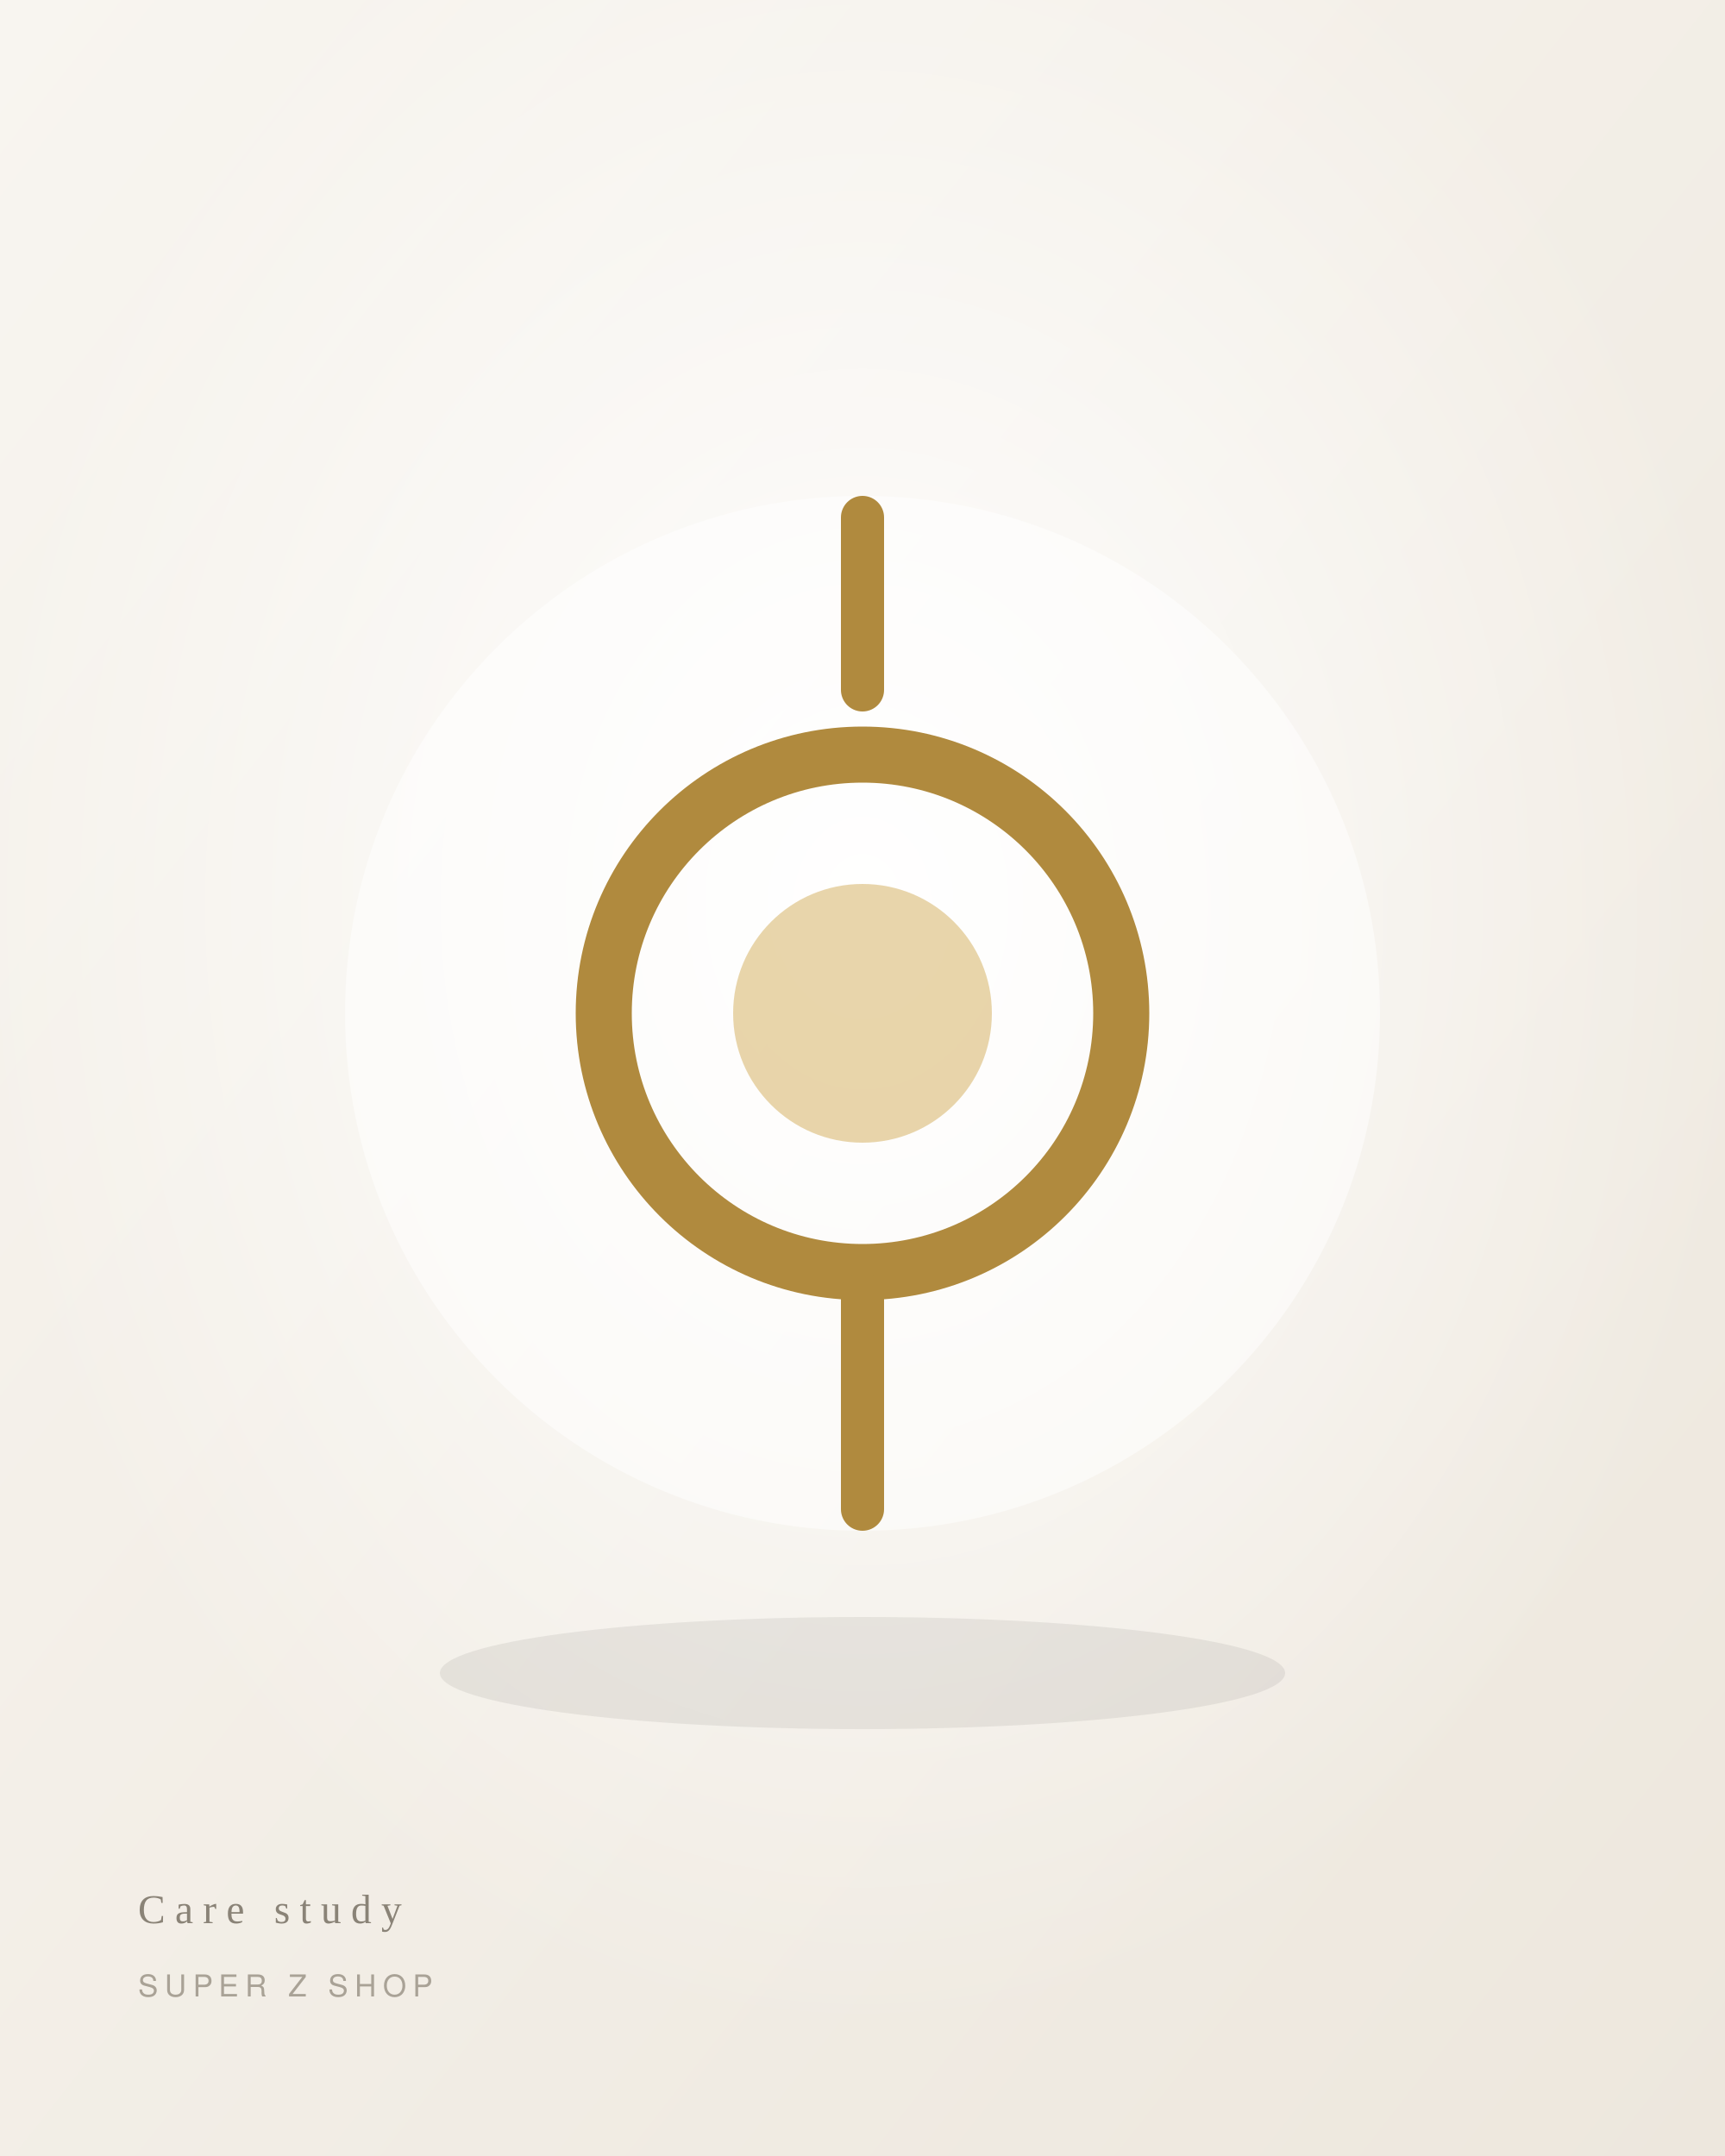
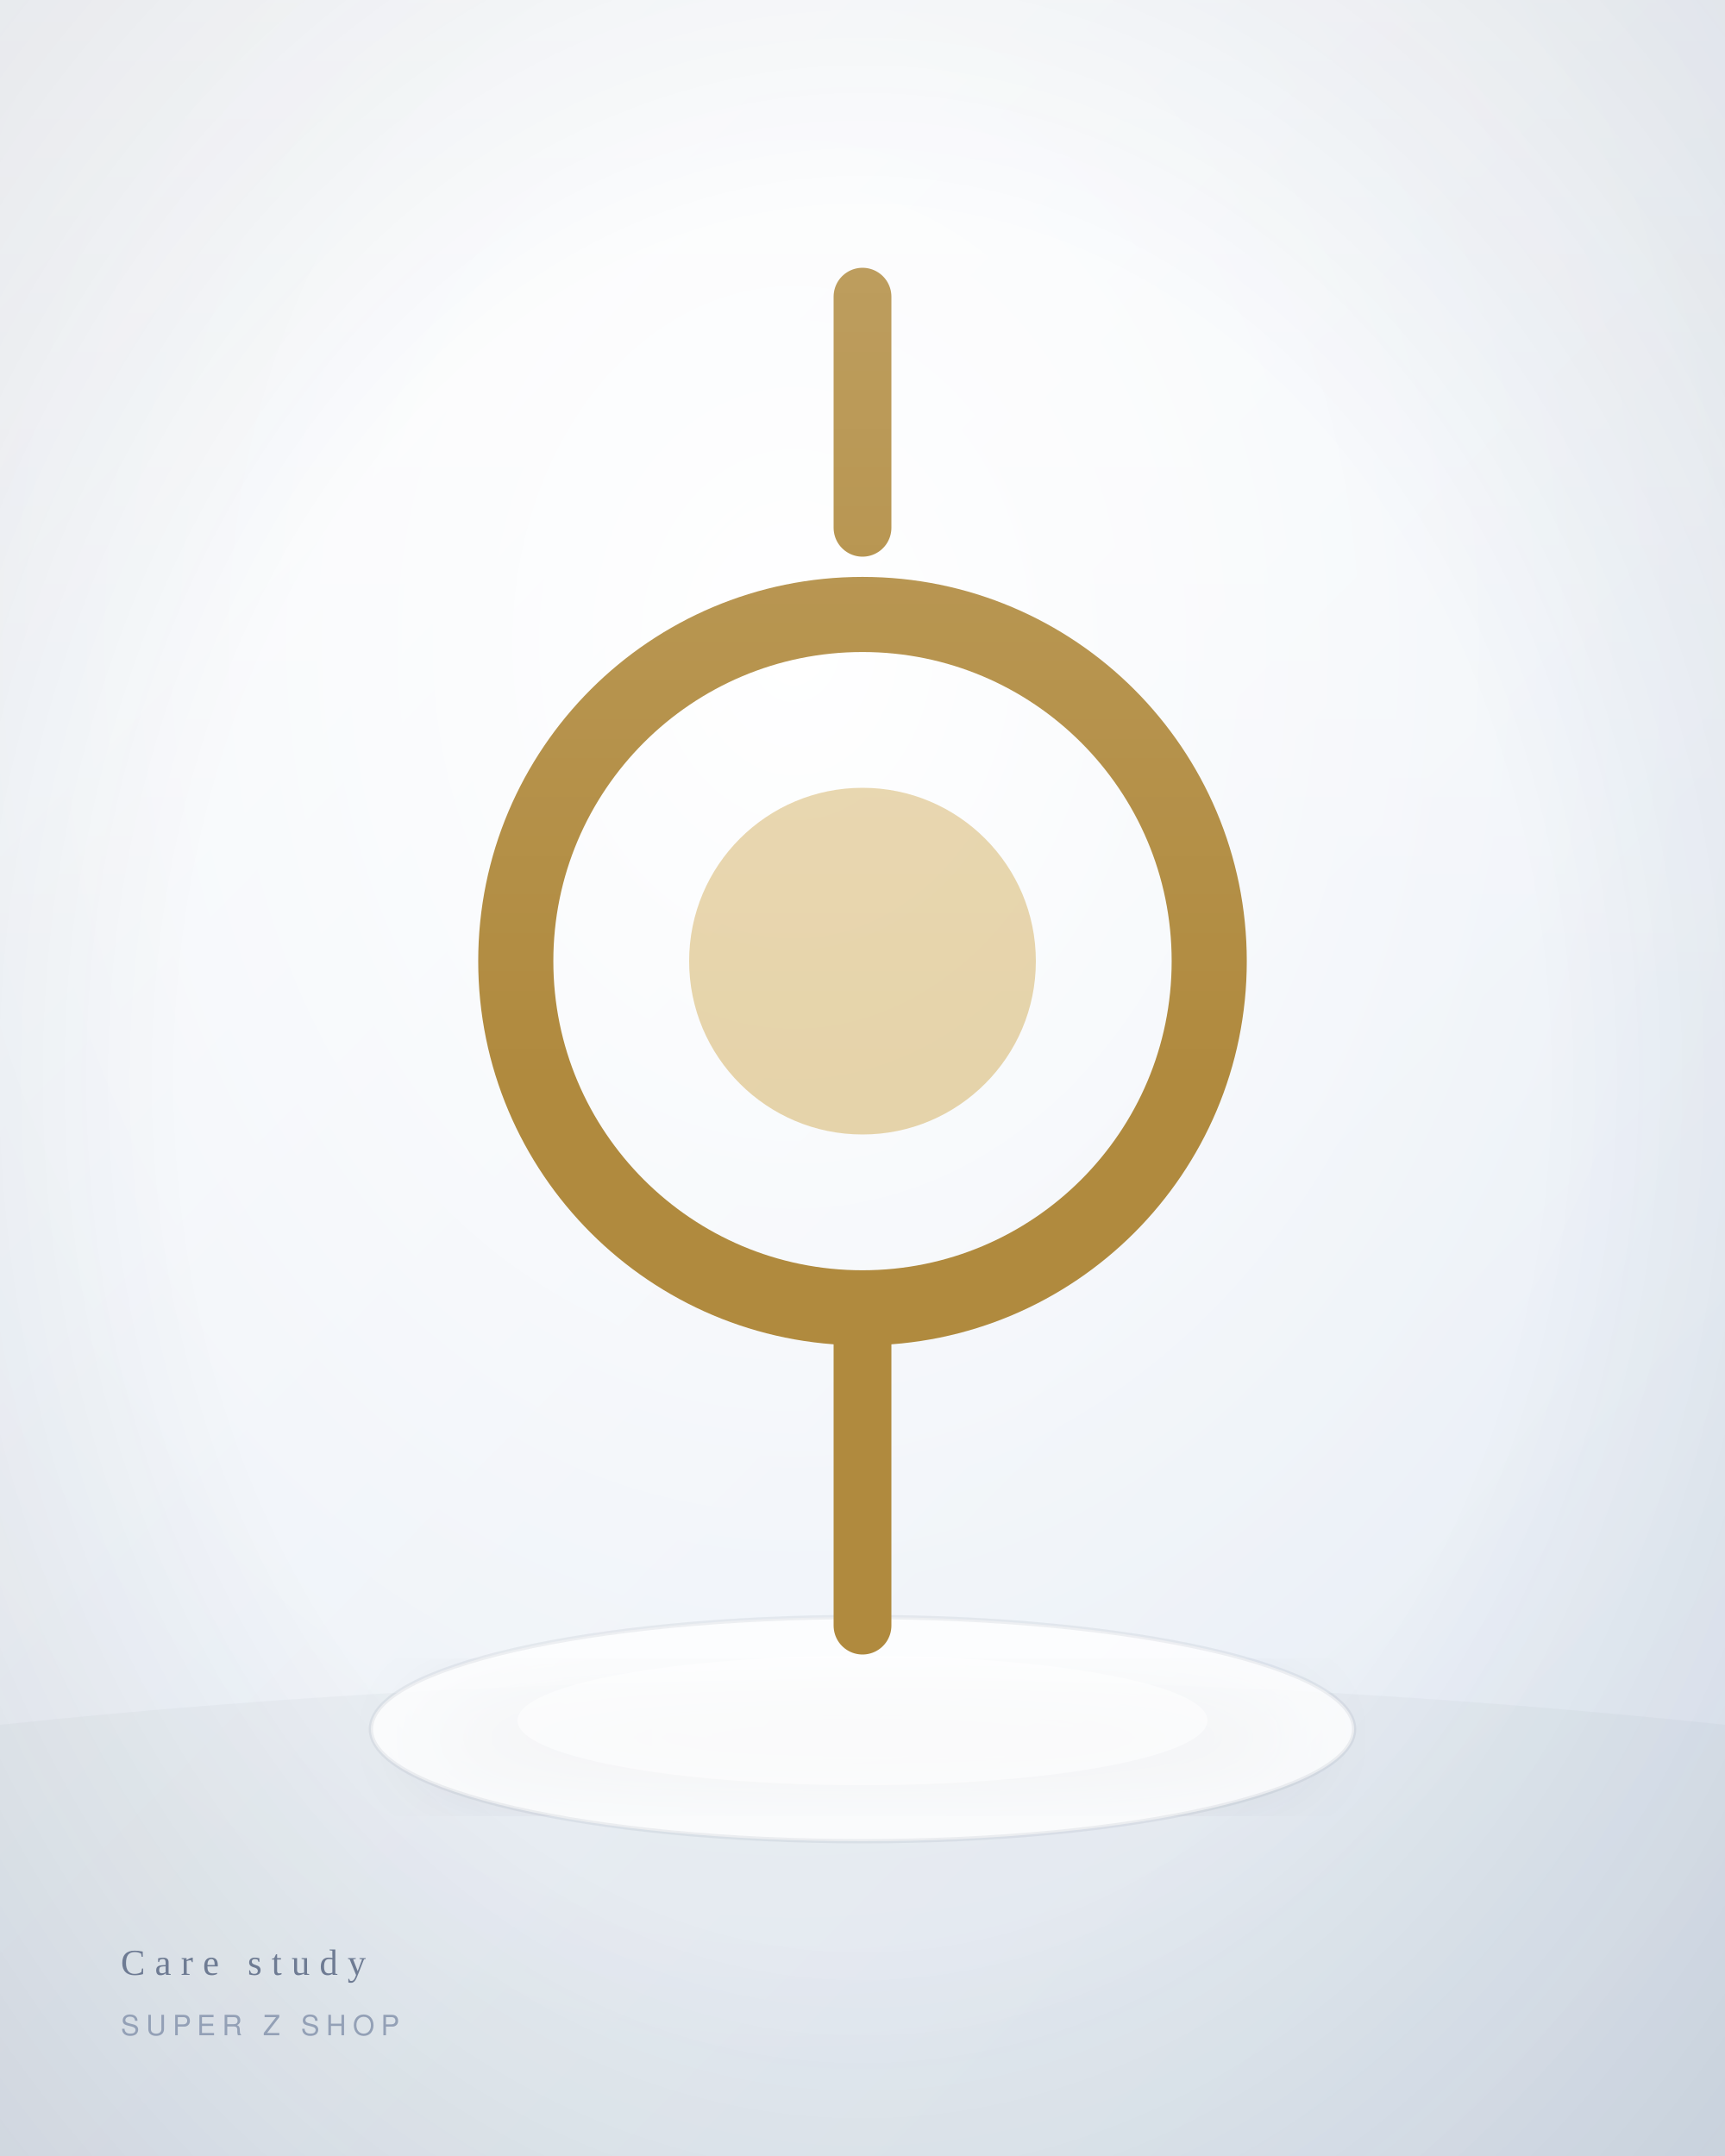
<svg xmlns="http://www.w3.org/2000/svg" viewBox="0 0 800 1000" width="800" height="1000" role="img" aria-label="Pearl Hair Pins Set — studio illustration">
  <defs>
-     <linearGradient id="bg" x1="0" y1="0" x2="1" y2="1">
-       <stop offset="0" stop-color="#F8F5F0" />
-       <stop offset="1" stop-color="#EDE7DD" />
+     <linearGradient id="bg" x1="0.1" y1="0" x2="0.9" y2="1">
+       <stop offset="0" stop-color="#F6F8FB" />
+       <stop offset="1" stop-color="#E4EBF4" />
    </linearGradient>
-     <radialGradient id="glow" cx="50%" cy="42%" r="52%">
-       <stop offset="0" stop-color="#FFFFFF" stop-opacity=".95" />
+     <radialGradient id="spot" cx="46%" cy="30%" r="66%">
+       <stop offset="0" stop-color="#FFFFFF" stop-opacity="1" />
+       <stop offset="0.55" stop-color="#FFFFFF" stop-opacity=".45" />
      <stop offset="1" stop-color="#FFFFFF" stop-opacity="0" />
    </radialGradient>
+     <radialGradient id="vig" cx="50%" cy="50%" r="72%">
+       <stop offset="0.55" stop-color="#0B1B33" stop-opacity="0" />
+       <stop offset="1" stop-color="#0B1B33" stop-opacity=".10" />
+     </radialGradient>
+     <linearGradient id="sheen" x1="0" y1="0" x2="0" y2="1">
+       <stop offset="0" stop-color="#FFFFFF" stop-opacity=".22" />
+       <stop offset="0.5" stop-color="#FFFFFF" stop-opacity="0" />
+     </linearGradient>
+     <filter id="soft" x="-20%" y="-20%" width="140%" height="140%">
+       <feGaussianBlur stdDeviation="18" />
+     </filter>
  </defs>
  <rect width="800" height="1000" fill="url(#bg)" />
-   <rect width="800" height="1000" fill="url(#glow)" />
-   <circle cx="400" cy="470" r="240" fill="#FFFFFF" opacity=".5" />
-   <ellipse cx="400" cy="776" rx="196" ry="26" fill="#000000" opacity=".07" />
-   <g>
+   <rect width="800" height="1000" fill="url(#spot)" />
+   <rect width="800" height="1000" fill="url(#vig)" />
+   <path d="M0 800 Q400 758 800 800 L800 1000 L0 1000 Z" fill="#0B1B33" opacity=".03" />
+   <ellipse cx="400" cy="806" rx="204" ry="26" fill="#0B1B33" opacity=".18" filter="url(#soft)" />
+   <ellipse cx="400" cy="802" rx="228" ry="52" fill="#FFFFFF" opacity=".8" />
+   <ellipse cx="400" cy="802" rx="228" ry="52" fill="none" stroke="#0B1B33" stroke-opacity=".06" stroke-width="2" />
+   <ellipse cx="400" cy="798" rx="160" ry="30" fill="#FFFFFF" opacity=".55" />
+   <g transform="translate(400 486) scale(1.34) translate(-400 -500)">
    <circle cx="400" cy="470" r="120" fill="none" stroke="#B08A3E" stroke-width="26" />
    <circle cx="400" cy="470" r="60" fill="#D6B366" opacity=".55" />
    <path d="M400 320 L400 240 M400 600 L400 700" stroke="#B08A3E" stroke-width="20" stroke-linecap="round" />
  </g>
-   <text x="64" y="892" font-family="Georgia, 'Times New Roman', serif" font-size="19" letter-spacing="4.5" fill="#8A8377">Care study</text>
-   <text x="64" y="926" font-family="Helvetica, Arial, sans-serif" font-size="14" letter-spacing="3" fill="#A9A296">SUPER Z SHOP</text>
+   <rect width="800" height="1000" fill="url(#sheen)" />
+   <text x="56" y="916" font-family="Georgia, 'Times New Roman', serif" font-size="17" letter-spacing="4.5" fill="#6E7B93">Care study</text>
+   <text x="56" y="944" font-family="Helvetica, Arial, sans-serif" font-size="13" letter-spacing="3" fill="#93A0B6">SUPER Z SHOP</text>
</svg>
